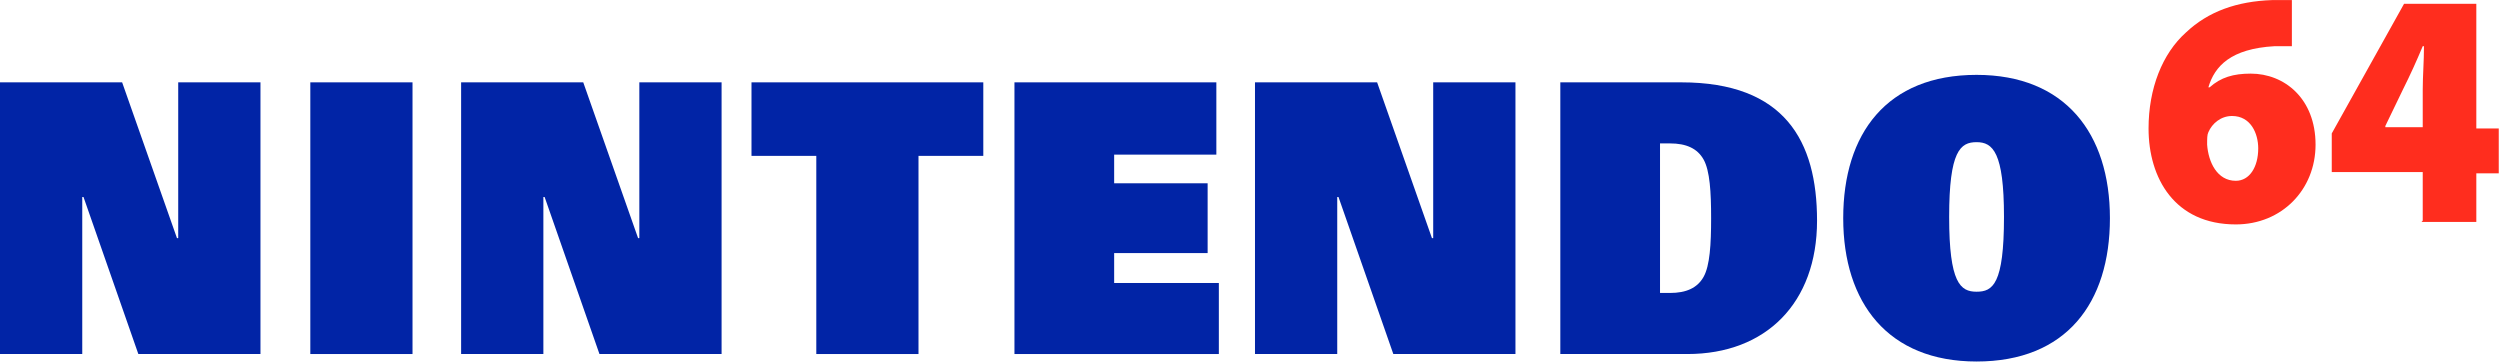
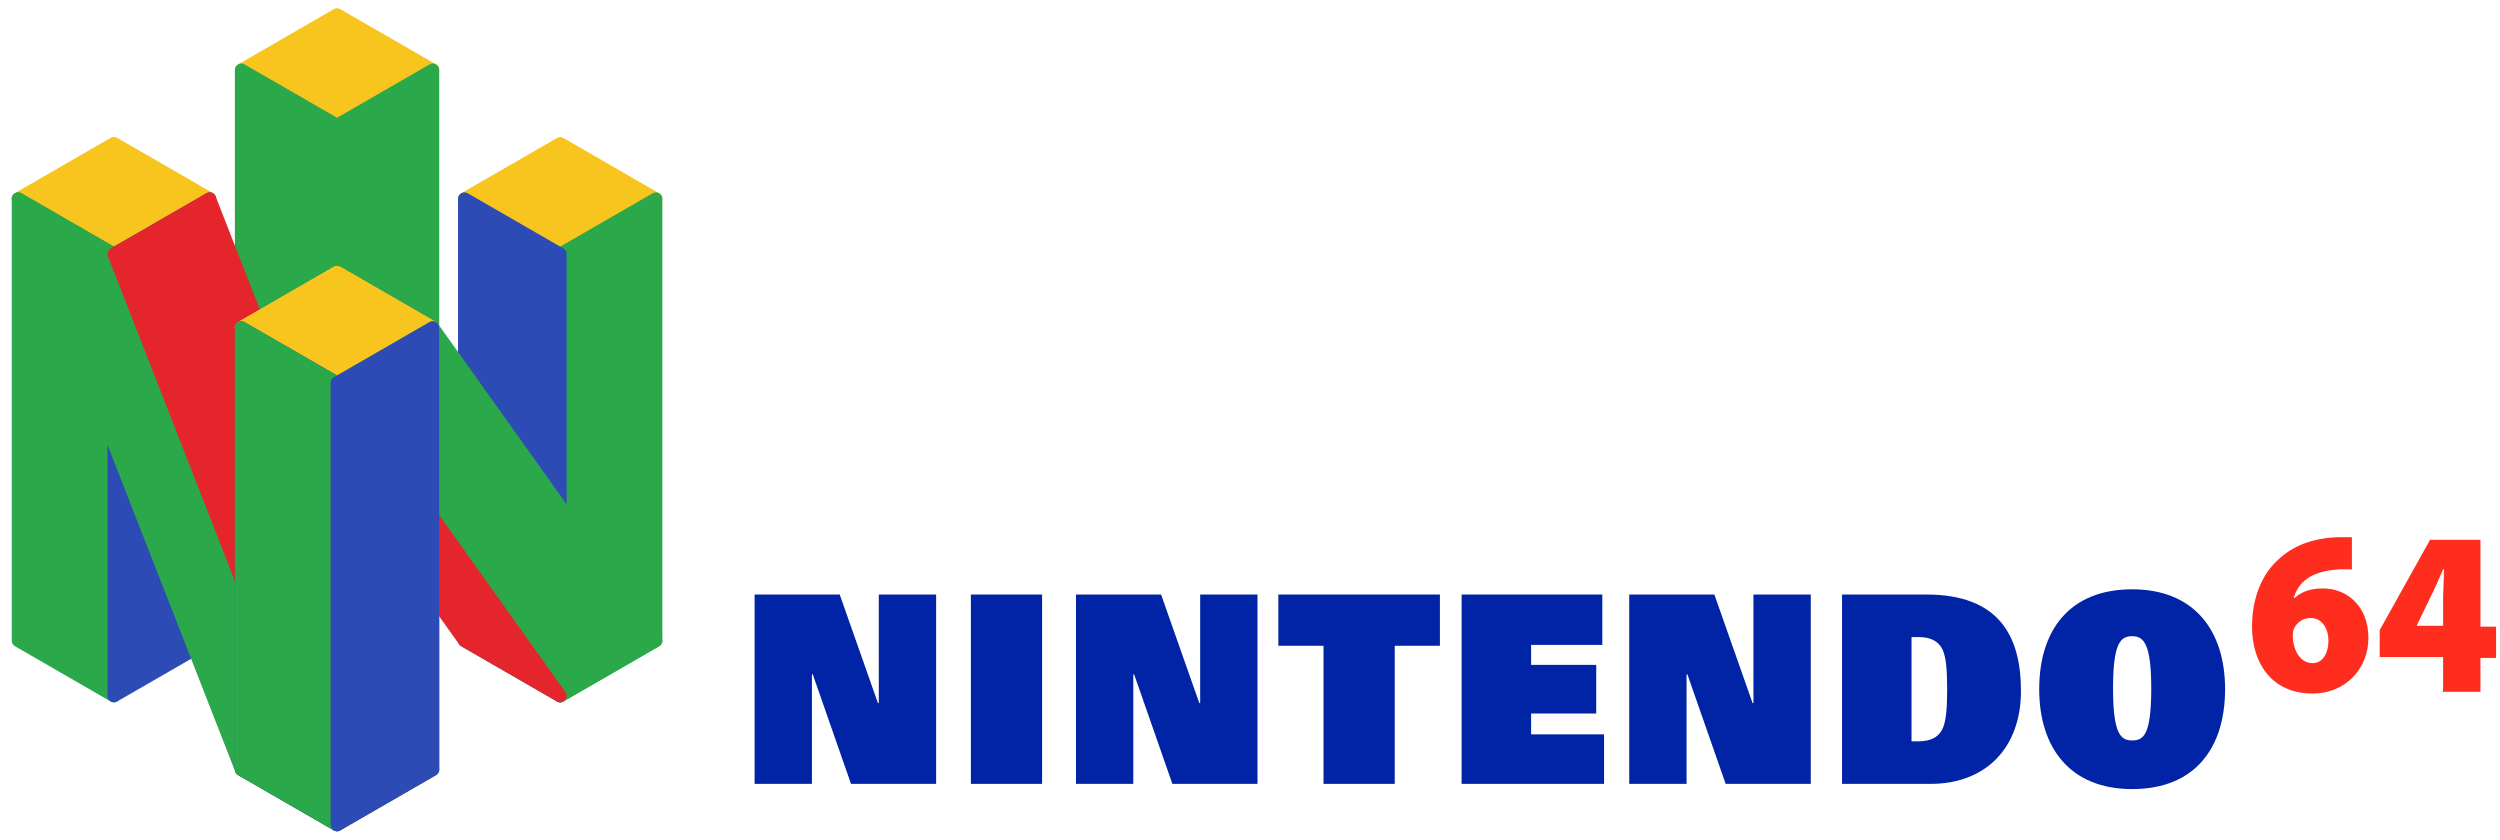
- <svg xmlns="http://www.w3.org/2000/svg" viewBox="0 0 200.6 29.0" width="401" height="58">
-   <path fill="#0124a6" d="m 125.2,6.6 h 9.7 c 8.3,0 10.9,4.7 10.9,11.1 0,6.6 -4.1,10.7 -10.4,10.7 h -10.2 z m 8,16.9 h 0.8 c 1.3,0 2.2,-0.4 2.7,-1.3 0.5,-0.9 0.6,-2.6 0.6,-4.7 0,-2.1 -0.1,-3.8 -0.6,-4.7 -0.5,-0.9 -1.4,-1.3 -2.7,-1.3 h -0.8 v 11.9 0 z" />
-   <path fill="#0124a6" d="m 158.6,6 c 7.1,0 10.7,4.7 10.7,11.5 0,6.8 -3.5,11.5 -10.7,11.5 -7.1,0 -10.7,-4.7 -10.7,-11.5 0,-6.8 3.5,-11.5 10.7,-11.5 z m 0,17.4 c 1.3,0 2.2,-0.6 2.2,-6 0,-5.2 -0.9,-6 -2.2,-6 -1.3,0 -2.2,0.7 -2.2,6 2.7e-4,5.3 0.9,6 2.2,6 z" />
-   <path fill="#0124a6" d="M 14.3,6.6 V 19.1 H 14.2 L 9.8,6.6 H 0 V 28.4 H 6.6 V 15.8 h 0.1 l 4.4,12.6 v 0 h 9.8 V 6.6 Z" />
-   <path fill="#0124a6" d="M 51.3,6.6 V 19.1 H 51.2 L 46.8,6.6 H 37 v 21.8 h 6.6 V 15.8 h 0.1 l 4.4,12.6 v 0 h 9.8 V 6.6 Z" />
-   <path fill="#0124a6" d="m 115,6.6 v 12.5 h -0.1 L 110.5,6.6 h -9.8 v 21.8 h 6.6 V 15.8 h 0.1 l 4.4,12.6 v 0 h 9.8 V 6.6 Z" />
-   <path fill="#0124a6" d="M 33.1,6.6 V 28.4 H 24.9 V 6.6 6.6 Z" />
-   <path fill="#0124a6" d="m 65.5,28.4 v -15.9 0 H 60.3 V 6.6 h 18.6 v 5.9 h -5.2 v 15.9 z" />
-   <path fill="#0124a6" d="m 89.4,12.4 v 2.3 h 7.5 v 5.6 h -7.5 v 2.4 h 8.4 v 5.7 H 81.4 v -21.8 0 h 16.2 v 5.8 z" />
-   <path fill="#ff2d1e" d="m 184,3.7 c -0.4,0 -0.9,0 -1.5,0 -3.5,0.2 -4.8,1.6 -5.3,3.3 h 0.1 c 0.9,-0.8 1.9,-1.1 3.3,-1.1 2.7,0 5.2,2 5.2,5.7 0,3.6 -2.7,6.4 -6.4,6.4 -4.9,0 -7,-3.7 -7,-7.7 0,-3.2 1.1,-6 3,-7.7 1.8,-1.7 4.1,-2.5 6.9,-2.6 0.7,0 1.2,0 1.6,0 v 3.7 h -2.7e-4 z m -4.6,10.8 c 1.1,0 1.8,-1.1 1.8,-2.6 0,-1.2 -0.6,-2.6 -2.1,-2.6 -0.9,0 -1.6,0.6 -1.9,1.3 -0.1,0.2 -0.1,0.5 -0.1,1 0.1,1.4 0.8,2.9 2.3,2.9 z" />
-   <path fill="#ff2d1e" d="m 194.4,17.7 v -3.9 h -7.3 v -3.1 l 5.8,-10.4 h 5.8 v 10 h 1.8 v 3.6 h -1.8 v 3.9 h -4.4 v 0 z m 0,-7.5 v -3 c 0,-1.1 0.1,-2.3 0.1,-3.5 h -0.1 c -0.5,1.2 -1,2.3 -1.6,3.5 l -1.4,2.9 v 0.1 h 3 v -2.7e-4 z" />
+ <svg xmlns="http://www.w3.org/2000/svg" viewBox="0 0 67.71 22.80" width="542" height="182">
+   <path fill="#f7c51e" stroke="#f7c51e" stroke-width="0.35" stroke-linejoin="round" d="M11.66,1.90 L9.06,3.40 L6.46,1.90 L9.06,0.40 Z" />
+   <path fill="#2aa84a" stroke="#2aa84a" stroke-width="0.35" stroke-linejoin="round" d="M9.06,15.40 L11.66,13.90 L11.66,1.90 L9.06,3.40 Z" />
+   <path fill="#2aa84a" stroke="#2aa84a" stroke-width="0.35" stroke-linejoin="round" d="M9.06,3.40 L9.06,15.40 L6.46,13.90 L6.46,1.90 Z" />
+   <path fill="#f7c51e" stroke="#f7c51e" stroke-width="0.35" stroke-linejoin="round" d="M17.72,5.40 L15.12,6.90 L12.52,5.40 L15.12,3.90 Z" />
+   <path fill="#f7c51e" stroke="#f7c51e" stroke-width="0.35" stroke-linejoin="round" d="M0.40,5.40 L3.00,6.90 L5.60,5.40 L3.00,3.90 Z" />
+   <path fill="#f7c51e" stroke="#f7c51e" stroke-width="0.35" stroke-linejoin="round" d="M0.40,5.40 L3.00,6.90 L5.60,5.40 L3.00,3.90 Z" />
+   <path fill="#2aa84a" stroke="#2aa84a" stroke-width="0.35" stroke-linejoin="round" d="M15.12,18.90 L17.72,17.40 L17.72,5.40 L15.12,6.90 Z" />
+   <path fill="#2d4bb4" stroke="#2d4bb4" stroke-width="0.35" stroke-linejoin="round" d="M15.12,6.90 L15.12,18.90 L12.52,17.40 L12.52,5.40 Z" />
+   <path fill="#2aa84a" stroke="#2aa84a" stroke-width="0.35" stroke-linejoin="round" d="M3.00,18.90 L0.40,17.40 L0.40,5.40 L3.00,6.90 Z" />
+   <path fill="#2d4bb4" stroke="#2d4bb4" stroke-width="0.35" stroke-linejoin="round" d="M3.00,6.90 L3.00,18.90 L5.60,17.40 L5.60,5.40 Z" />
+   <path fill="#2aa84a" stroke="#2aa84a" stroke-width="0.35" stroke-linejoin="round" d="M9.06,10.40 L11.66,8.90 L17.72,17.40 L15.12,18.90 Z" />
+   <path fill="#e4262c" stroke="#e4262c" stroke-width="0.35" stroke-linejoin="round" d="M15.12,18.90 L9.06,10.40 L6.46,8.90 L12.52,17.40 Z" />
+   <path fill="#2aa84a" stroke="#2aa84a" stroke-width="0.35" stroke-linejoin="round" d="M0.40,5.40 L3.00,6.90 L9.06,22.40 L6.46,20.90 Z" />
+   <path fill="#e4262c" stroke="#e4262c" stroke-width="0.35" stroke-linejoin="round" d="M3.00,6.90 L9.06,22.40 L11.66,20.90 L5.60,5.40 Z" />
+   <path fill="#f7c51e" stroke="#f7c51e" stroke-width="0.35" stroke-linejoin="round" d="M11.66,8.90 L9.06,10.40 L6.46,8.90 L9.06,7.40 Z" />
+   <path fill="#f7c51e" stroke="#f7c51e" stroke-width="0.35" stroke-linejoin="round" d="M9.06,10.40 L11.66,8.90 L9.06,7.40 L6.46,8.90 Z" />
+   <path fill="#f7c51e" stroke="#f7c51e" stroke-width="0.35" stroke-linejoin="round" d="M6.46,8.90 L9.06,10.40 L11.66,8.90 L9.06,7.40 Z" />
+   <path fill="#2aa84a" stroke="#2aa84a" stroke-width="0.35" stroke-linejoin="round" d="M9.06,22.40 L11.66,20.90 L11.66,8.90 L9.06,10.40 Z" />
+   <path fill="#2d4bb4" stroke="#2d4bb4" stroke-width="0.35" stroke-linejoin="round" d="M9.06,10.40 L9.06,22.40 L6.46,20.90 L6.46,8.90 Z" />
+   <path fill="#2aa84a" stroke="#2aa84a" stroke-width="0.35" stroke-linejoin="round" d="M9.06,22.40 L6.46,20.90 L6.46,8.90 L9.06,10.40 Z" />
+   <path fill="#2d4bb4" stroke="#2d4bb4" stroke-width="0.35" stroke-linejoin="round" d="M9.06,10.40 L9.06,22.40 L11.66,20.90 L11.66,8.90 Z" />
+   <g transform="translate(20.40 14.59) scale(0.2359)">
+     <path fill="#0124a6" d="m 125.2,6.6 h 9.7 c 8.3,0 10.9,4.7 10.9,11.1 0,6.6 -4.1,10.7 -10.4,10.7 h -10.2 z m 8,16.9 h 0.8 c 1.3,0 2.2,-0.4 2.7,-1.3 0.5,-0.9 0.6,-2.6 0.6,-4.7 0,-2.1 -0.1,-3.8 -0.6,-4.7 -0.5,-0.9 -1.4,-1.3 -2.7,-1.3 h -0.8 v 11.9 0 z" />
+     <path fill="#0124a6" d="m 158.6,6 c 7.1,0 10.7,4.7 10.7,11.5 0,6.8 -3.5,11.5 -10.7,11.5 -7.1,0 -10.7,-4.7 -10.7,-11.5 0,-6.8 3.5,-11.5 10.7,-11.5 z m 0,17.4 c 1.3,0 2.2,-0.6 2.2,-6 0,-5.2 -0.9,-6 -2.2,-6 -1.3,0 -2.2,0.7 -2.2,6 2.7e-4,5.3 0.9,6 2.2,6 z" />
+     <path fill="#0124a6" d="M 14.3,6.6 V 19.1 H 14.2 L 9.8,6.6 H 0 V 28.4 H 6.6 V 15.8 h 0.1 l 4.4,12.6 v 0 h 9.8 V 6.6 Z" />
+     <path fill="#0124a6" d="M 51.3,6.6 V 19.1 H 51.2 L 46.8,6.6 H 37 v 21.8 h 6.6 V 15.8 h 0.1 l 4.4,12.6 v 0 h 9.8 V 6.6 Z" />
+     <path fill="#0124a6" d="m 115,6.6 v 12.5 h -0.1 L 110.5,6.6 h -9.8 v 21.8 h 6.6 V 15.8 h 0.1 l 4.4,12.6 v 0 h 9.8 V 6.6 Z" />
+     <path fill="#0124a6" d="M 33.1,6.6 V 28.4 H 24.9 V 6.6 6.6 Z" />
+     <path fill="#0124a6" d="m 65.5,28.4 v -15.9 0 H 60.3 V 6.6 h 18.6 v 5.9 h -5.2 v 15.9 z" />
+     <path fill="#0124a6" d="m 89.4,12.4 v 2.3 h 7.5 v 5.6 h -7.5 v 2.4 h 8.4 v 5.7 H 81.4 v -21.8 0 h 16.2 v 5.8 z" />
+     <path fill="#ff2d1e" d="m 184,3.7 c -0.4,0 -0.9,0 -1.5,0 -3.5,0.2 -4.8,1.6 -5.3,3.3 h 0.1 c 0.9,-0.8 1.9,-1.1 3.3,-1.1 2.7,0 5.2,2 5.2,5.7 0,3.6 -2.7,6.4 -6.4,6.4 -4.9,0 -7,-3.7 -7,-7.7 0,-3.2 1.1,-6 3,-7.7 1.8,-1.7 4.1,-2.5 6.9,-2.6 0.7,0 1.2,0 1.6,0 v 3.7 h -2.7e-4 z m -4.6,10.8 c 1.1,0 1.8,-1.1 1.8,-2.6 0,-1.2 -0.6,-2.6 -2.1,-2.6 -0.9,0 -1.6,0.6 -1.9,1.3 -0.1,0.2 -0.1,0.5 -0.1,1 0.1,1.4 0.8,2.9 2.3,2.9 z" />
+     <path fill="#ff2d1e" d="m 194.4,17.7 v -3.9 h -7.3 v -3.1 l 5.8,-10.4 h 5.8 v 10 h 1.8 v 3.6 h -1.8 v 3.9 h -4.4 v 0 z m 0,-7.5 v -3 c 0,-1.1 0.1,-2.3 0.1,-3.5 h -0.1 c -0.5,1.2 -1,2.3 -1.6,3.5 l -1.4,2.9 v 0.1 h 3 v -2.7e-4 z" />
+   </g>
</svg>
